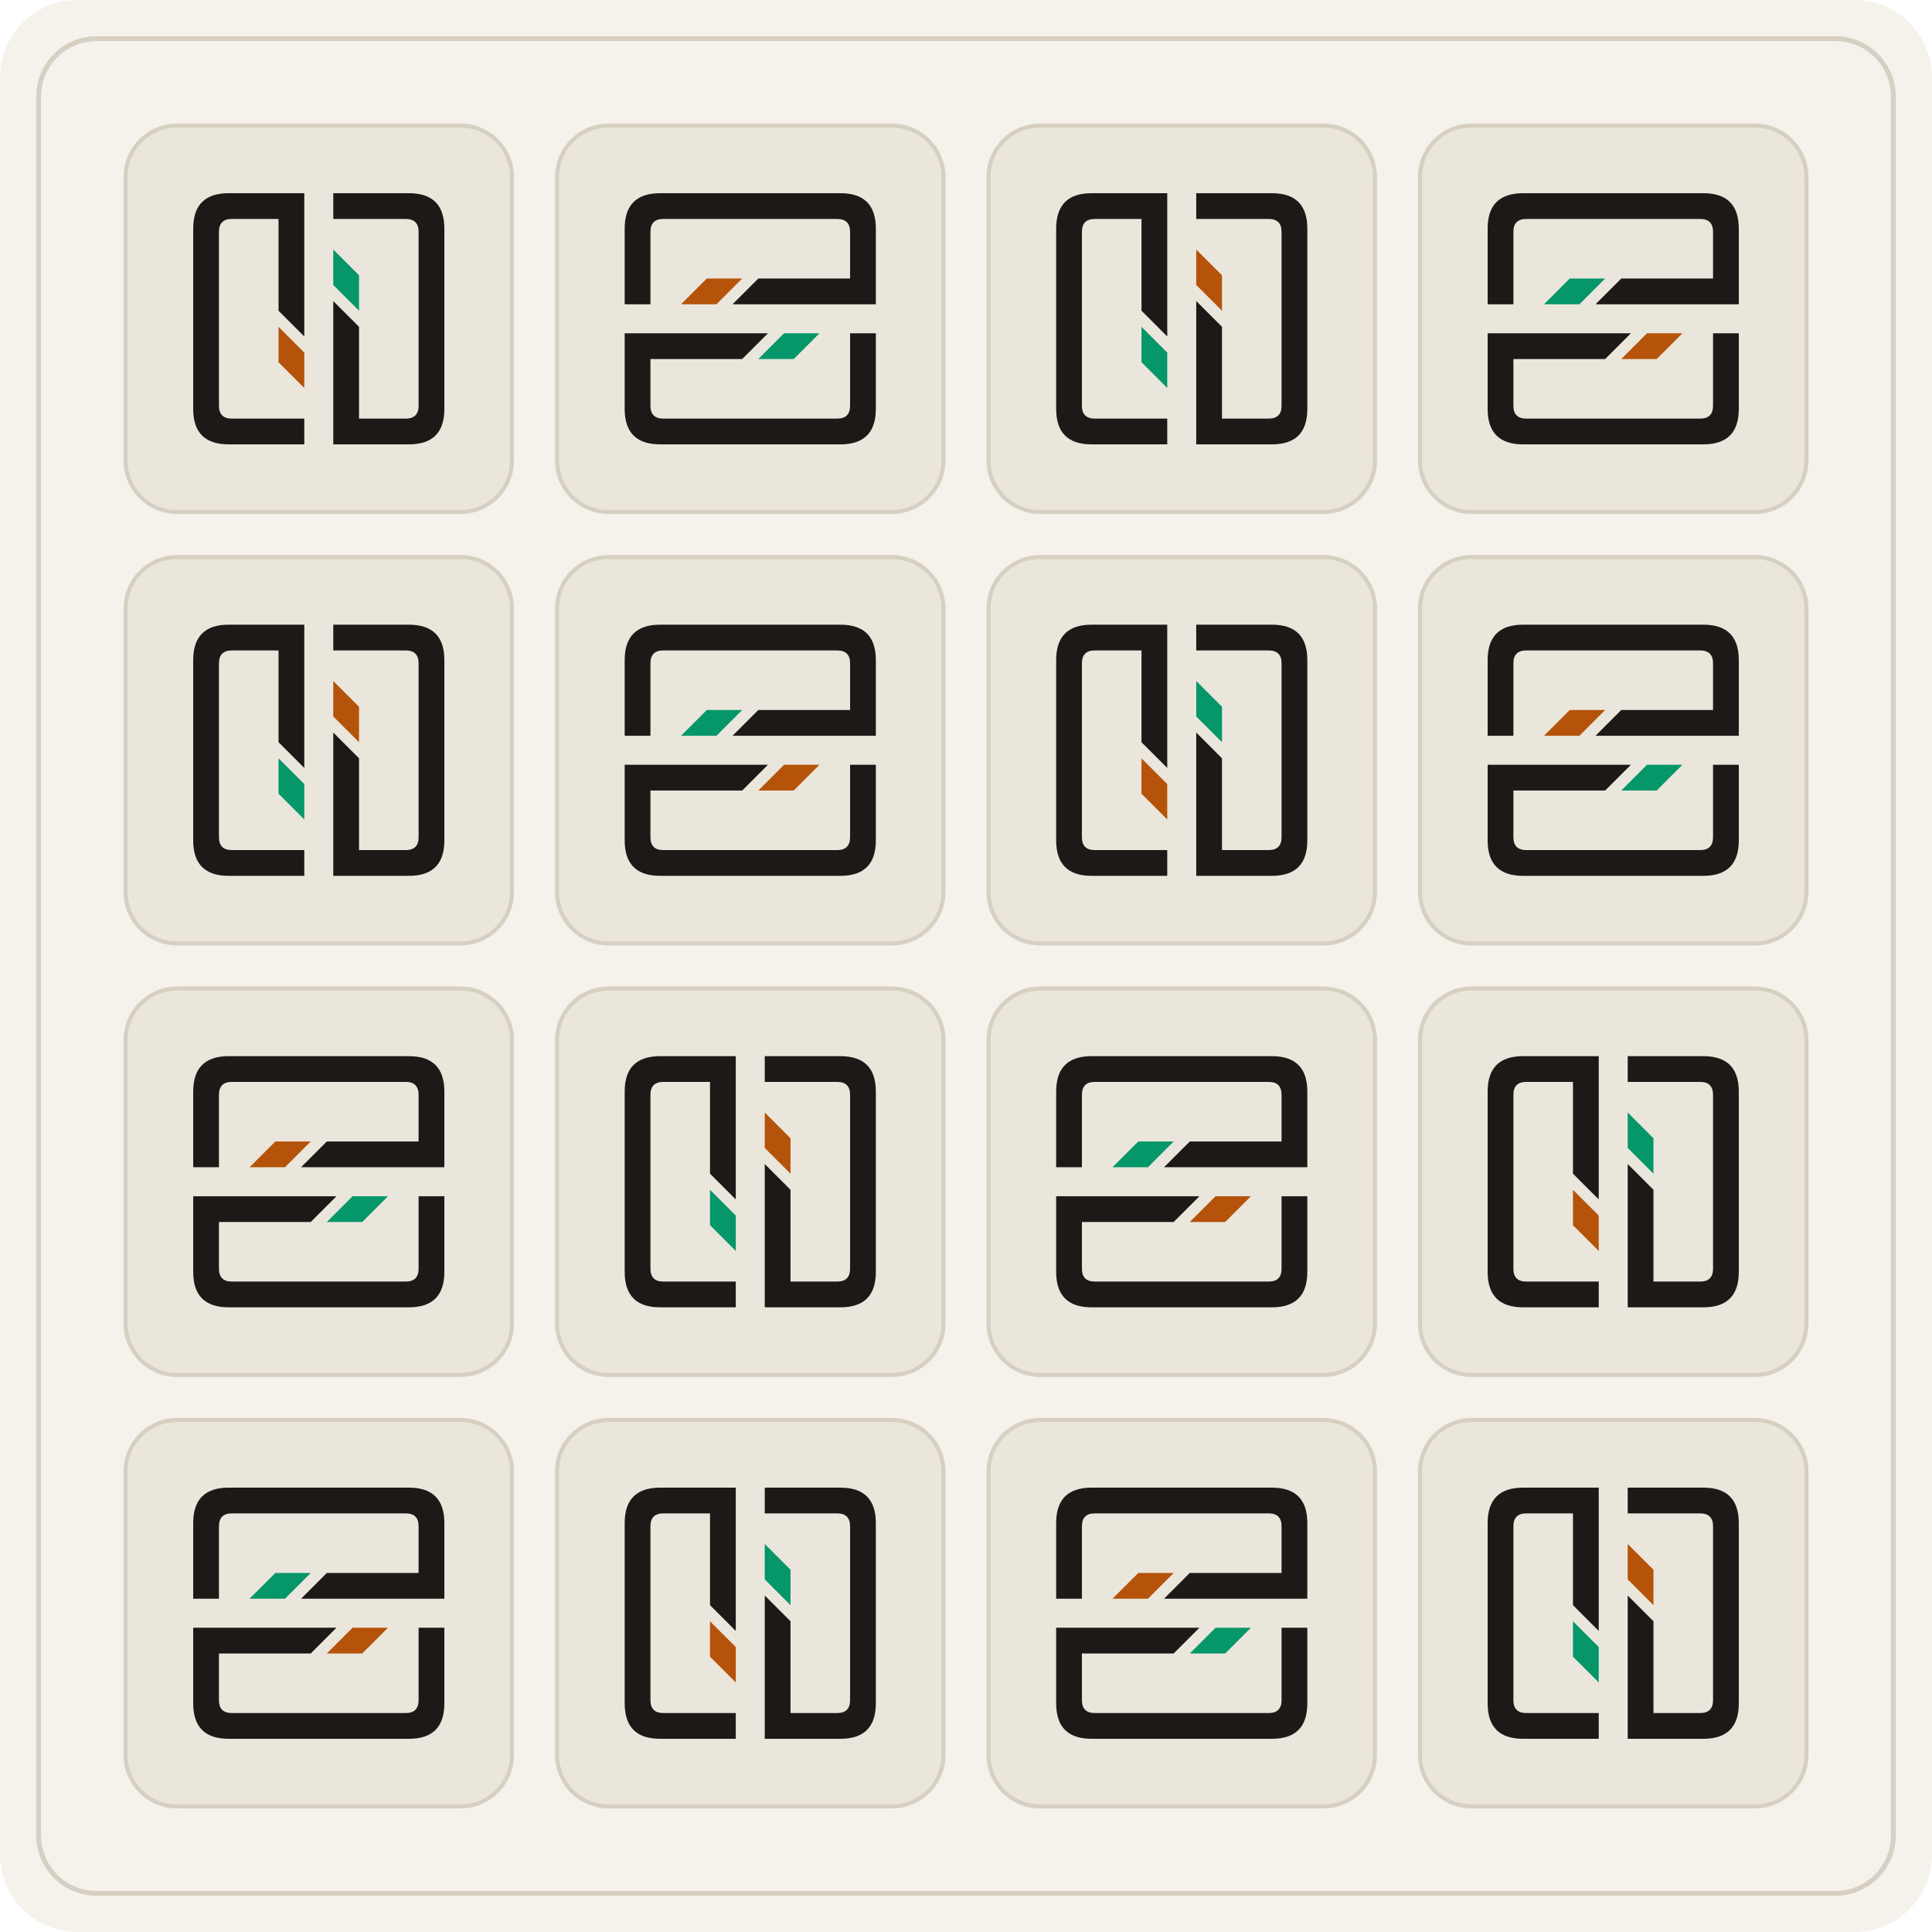
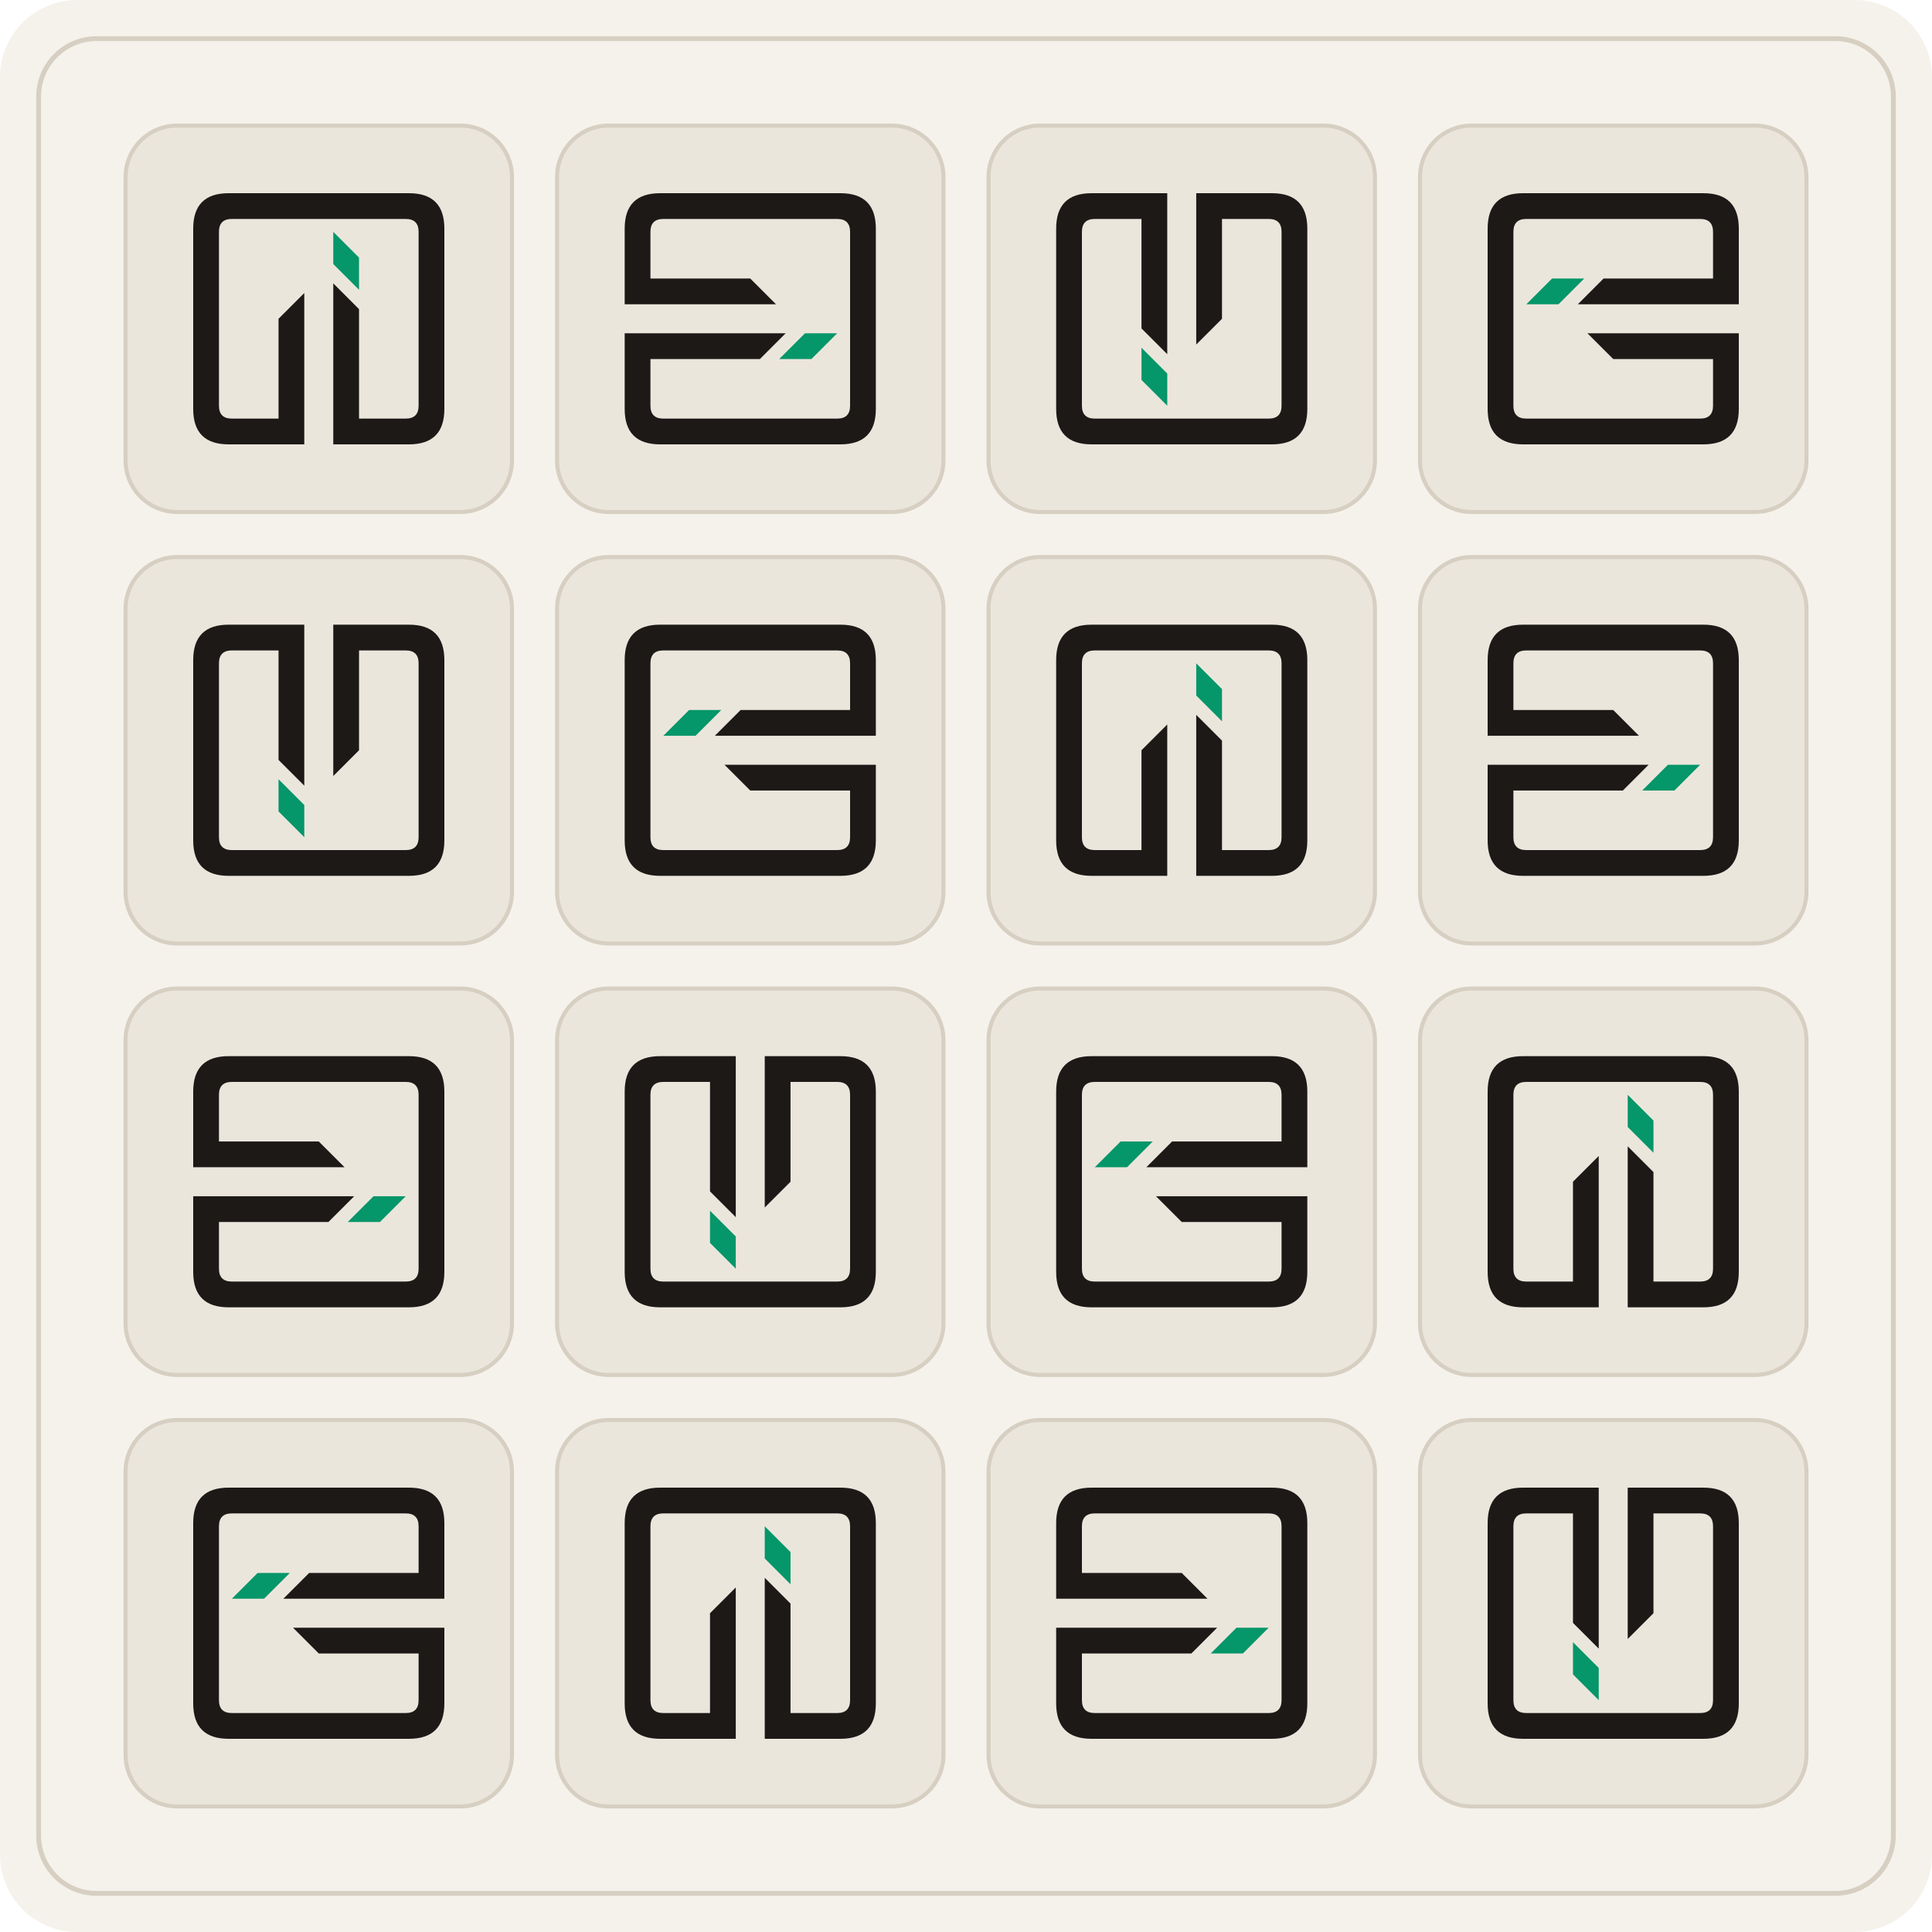
<svg xmlns="http://www.w3.org/2000/svg" viewBox="0 0 1200 1200" width="1200" height="1200">
  <rect width="1200" height="1200" rx="48" fill="#F5F2EB" />
  <rect x="24" y="24" width="1152" height="1152" rx="36" fill="none" stroke="#D6CFC2" stroke-width="3" />
  <g transform="translate(78,78)">
    <rect width="240" height="240" rx="32" fill="#EBE6DC" stroke="#D6CFC2" stroke-width="2.5" />
    <svg x="20" y="20" width="200" height="200" viewBox="0 0 100 100">
      <g transform="rotate(0 50 50)">
-         <path d="M 45.5 89 H 22 Q 11 89 11 78 V 22 Q 11 11 22 11 H 45.5 V 55.5 L 37.5 47.5 V 19 H 23 Q 19 19 19 23 V 77 Q 19 81 23 81 H 45.5 Z" fill="#1C1917" />
-         <polygon points="37.5,52.5 45.5,60.5 45.5,71.5 37.5,63.5" fill="#B45309" />
-         <path d="M 54.5 11 H 78 Q 89 11 89 22 V 78 Q 89 89 78 89 H 54.5 V 44.5 L 62.5 52.5 V 81 H 77 Q 81 81 81 77 V 23 Q 81 19 77 19 H 54.5 Z" fill="#1C1917" />
-         <polygon points="54.5,28.5 62.5,36.5 62.5,47.5 54.5,39.5" fill="#059669" />
+         <path d="M 37.5 50 L 45.5 42 V 89 H 22 Q 11 89 11 78 V 22 Q 11 11 22 11 H 78 Q 89 11 89 22 V 78 Q 89 89 78 89 H 54.5 V 39 L 62.5 47 V 81 H 77 Q 81 81 81 77 V 23 Q 81 19 77 19 H 23 Q 19 19 19 23 V 77 Q 19 81 23 81 H 37.5 Z" fill="#1C1917" />
+         <polygon points="54.5,23 62.5,31 62.5,41 54.5,33" fill="#059669" />
      </g>
    </svg>
  </g>
  <g transform="translate(346,78)">
    <rect width="240" height="240" rx="32" fill="#EBE6DC" stroke="#D6CFC2" stroke-width="2.5" />
    <svg x="20" y="20" width="200" height="200" viewBox="0 0 100 100">
      <g transform="rotate(90 50 50)">
-         <path d="M 45.5 89 H 22 Q 11 89 11 78 V 22 Q 11 11 22 11 H 45.5 V 55.5 L 37.5 47.5 V 19 H 23 Q 19 19 19 23 V 77 Q 19 81 23 81 H 45.5 Z" fill="#1C1917" />
-         <polygon points="37.5,52.5 45.5,60.5 45.5,71.5 37.5,63.5" fill="#B45309" />
-         <path d="M 54.5 11 H 78 Q 89 11 89 22 V 78 Q 89 89 78 89 H 54.5 V 44.5 L 62.5 52.5 V 81 H 77 Q 81 81 81 77 V 23 Q 81 19 77 19 H 54.5 Z" fill="#1C1917" />
-         <polygon points="54.5,28.5 62.5,36.5 62.5,47.5 54.5,39.5" fill="#059669" />
+         <path d="M 37.5 50 L 45.5 42 V 89 H 22 Q 11 89 11 78 V 22 Q 11 11 22 11 H 78 Q 89 11 89 22 V 78 Q 89 89 78 89 H 54.5 V 39 L 62.5 47 V 81 H 77 Q 81 81 81 77 V 23 Q 81 19 77 19 H 23 Q 19 19 19 23 V 77 Q 19 81 23 81 H 37.5 Z" fill="#1C1917" />
+         <polygon points="54.5,23 62.5,31 62.5,41 54.5,33" fill="#059669" />
      </g>
    </svg>
  </g>
  <g transform="translate(614,78)">
    <rect width="240" height="240" rx="32" fill="#EBE6DC" stroke="#D6CFC2" stroke-width="2.5" />
    <svg x="20" y="20" width="200" height="200" viewBox="0 0 100 100">
      <g transform="rotate(180 50 50)">
-         <path d="M 45.5 89 H 22 Q 11 89 11 78 V 22 Q 11 11 22 11 H 45.5 V 55.5 L 37.5 47.5 V 19 H 23 Q 19 19 19 23 V 77 Q 19 81 23 81 H 45.5 Z" fill="#1C1917" />
-         <polygon points="37.5,52.5 45.5,60.5 45.5,71.5 37.5,63.5" fill="#B45309" />
-         <path d="M 54.5 11 H 78 Q 89 11 89 22 V 78 Q 89 89 78 89 H 54.5 V 44.5 L 62.5 52.5 V 81 H 77 Q 81 81 81 77 V 23 Q 81 19 77 19 H 54.5 Z" fill="#1C1917" />
-         <polygon points="54.5,28.5 62.5,36.5 62.5,47.5 54.5,39.5" fill="#059669" />
+         <path d="M 37.5 50 L 45.5 42 V 89 H 22 Q 11 89 11 78 V 22 Q 11 11 22 11 H 78 Q 89 11 89 22 V 78 Q 89 89 78 89 H 54.5 V 39 L 62.5 47 V 81 H 77 Q 81 81 81 77 V 23 Q 81 19 77 19 H 23 Q 19 19 19 23 V 77 Q 19 81 23 81 H 37.5 Z" fill="#1C1917" />
+         <polygon points="54.5,23 62.5,31 62.5,41 54.5,33" fill="#059669" />
      </g>
    </svg>
  </g>
  <g transform="translate(882,78)">
    <rect width="240" height="240" rx="32" fill="#EBE6DC" stroke="#D6CFC2" stroke-width="2.5" />
    <svg x="20" y="20" width="200" height="200" viewBox="0 0 100 100">
      <g transform="rotate(270 50 50)">
-         <path d="M 45.5 89 H 22 Q 11 89 11 78 V 22 Q 11 11 22 11 H 45.5 V 55.5 L 37.5 47.5 V 19 H 23 Q 19 19 19 23 V 77 Q 19 81 23 81 H 45.5 Z" fill="#1C1917" />
-         <polygon points="37.5,52.5 45.5,60.5 45.5,71.5 37.5,63.5" fill="#B45309" />
-         <path d="M 54.5 11 H 78 Q 89 11 89 22 V 78 Q 89 89 78 89 H 54.5 V 44.5 L 62.5 52.5 V 81 H 77 Q 81 81 81 77 V 23 Q 81 19 77 19 H 54.5 Z" fill="#1C1917" />
-         <polygon points="54.5,28.5 62.5,36.5 62.5,47.5 54.5,39.5" fill="#059669" />
+         <path d="M 37.5 50 L 45.5 42 V 89 H 22 Q 11 89 11 78 V 22 Q 11 11 22 11 H 78 Q 89 11 89 22 V 78 Q 89 89 78 89 H 54.5 V 39 L 62.5 47 V 81 H 77 Q 81 81 81 77 V 23 Q 81 19 77 19 H 23 Q 19 19 19 23 V 77 Q 19 81 23 81 H 37.5 Z" fill="#1C1917" />
+         <polygon points="54.5,23 62.5,31 62.5,41 54.5,33" fill="#059669" />
      </g>
    </svg>
  </g>
  <g transform="translate(78,346)">
    <rect width="240" height="240" rx="32" fill="#EBE6DC" stroke="#D6CFC2" stroke-width="2.5" />
    <svg x="20" y="20" width="200" height="200" viewBox="0 0 100 100">
      <g transform="rotate(180 50 50)">
-         <path d="M 45.5 89 H 22 Q 11 89 11 78 V 22 Q 11 11 22 11 H 45.5 V 55.5 L 37.5 47.5 V 19 H 23 Q 19 19 19 23 V 77 Q 19 81 23 81 H 45.5 Z" fill="#1C1917" />
-         <polygon points="37.5,52.5 45.5,60.5 45.5,71.5 37.5,63.5" fill="#B45309" />
-         <path d="M 54.5 11 H 78 Q 89 11 89 22 V 78 Q 89 89 78 89 H 54.5 V 44.5 L 62.5 52.5 V 81 H 77 Q 81 81 81 77 V 23 Q 81 19 77 19 H 54.5 Z" fill="#1C1917" />
-         <polygon points="54.5,28.5 62.5,36.5 62.5,47.5 54.5,39.5" fill="#059669" />
+         <path d="M 37.5 50 L 45.5 42 V 89 H 22 Q 11 89 11 78 V 22 Q 11 11 22 11 H 78 Q 89 11 89 22 V 78 Q 89 89 78 89 H 54.5 V 39 L 62.5 47 V 81 H 77 Q 81 81 81 77 V 23 Q 81 19 77 19 H 23 Q 19 19 19 23 V 77 Q 19 81 23 81 H 37.5 Z" fill="#1C1917" />
+         <polygon points="54.5,23 62.5,31 62.5,41 54.5,33" fill="#059669" />
      </g>
    </svg>
  </g>
  <g transform="translate(346,346)">
    <rect width="240" height="240" rx="32" fill="#EBE6DC" stroke="#D6CFC2" stroke-width="2.5" />
    <svg x="20" y="20" width="200" height="200" viewBox="0 0 100 100">
      <g transform="rotate(270 50 50)">
-         <path d="M 45.5 89 H 22 Q 11 89 11 78 V 22 Q 11 11 22 11 H 45.5 V 55.5 L 37.5 47.5 V 19 H 23 Q 19 19 19 23 V 77 Q 19 81 23 81 H 45.5 Z" fill="#1C1917" />
-         <polygon points="37.5,52.5 45.5,60.5 45.5,71.5 37.5,63.5" fill="#B45309" />
-         <path d="M 54.5 11 H 78 Q 89 11 89 22 V 78 Q 89 89 78 89 H 54.5 V 44.5 L 62.5 52.5 V 81 H 77 Q 81 81 81 77 V 23 Q 81 19 77 19 H 54.5 Z" fill="#1C1917" />
-         <polygon points="54.5,28.5 62.5,36.5 62.5,47.5 54.5,39.5" fill="#059669" />
+         <path d="M 37.5 50 L 45.5 42 V 89 H 22 Q 11 89 11 78 V 22 Q 11 11 22 11 H 78 Q 89 11 89 22 V 78 Q 89 89 78 89 H 54.5 V 39 L 62.5 47 V 81 H 77 Q 81 81 81 77 V 23 Q 81 19 77 19 H 23 Q 19 19 19 23 V 77 Q 19 81 23 81 H 37.5 Z" fill="#1C1917" />
+         <polygon points="54.5,23 62.5,31 62.5,41 54.5,33" fill="#059669" />
      </g>
    </svg>
  </g>
  <g transform="translate(614,346)">
    <rect width="240" height="240" rx="32" fill="#EBE6DC" stroke="#D6CFC2" stroke-width="2.5" />
    <svg x="20" y="20" width="200" height="200" viewBox="0 0 100 100">
      <g transform="rotate(0 50 50)">
-         <path d="M 45.5 89 H 22 Q 11 89 11 78 V 22 Q 11 11 22 11 H 45.5 V 55.5 L 37.5 47.5 V 19 H 23 Q 19 19 19 23 V 77 Q 19 81 23 81 H 45.5 Z" fill="#1C1917" />
-         <polygon points="37.5,52.5 45.5,60.5 45.5,71.5 37.5,63.5" fill="#B45309" />
-         <path d="M 54.5 11 H 78 Q 89 11 89 22 V 78 Q 89 89 78 89 H 54.5 V 44.5 L 62.5 52.5 V 81 H 77 Q 81 81 81 77 V 23 Q 81 19 77 19 H 54.5 Z" fill="#1C1917" />
-         <polygon points="54.5,28.5 62.5,36.5 62.5,47.5 54.5,39.5" fill="#059669" />
+         <path d="M 37.5 50 L 45.5 42 V 89 H 22 Q 11 89 11 78 V 22 Q 11 11 22 11 H 78 Q 89 11 89 22 V 78 Q 89 89 78 89 H 54.5 V 39 L 62.5 47 V 81 H 77 Q 81 81 81 77 V 23 Q 81 19 77 19 H 23 Q 19 19 19 23 V 77 Q 19 81 23 81 H 37.5 Z" fill="#1C1917" />
+         <polygon points="54.5,23 62.5,31 62.5,41 54.5,33" fill="#059669" />
      </g>
    </svg>
  </g>
  <g transform="translate(882,346)">
    <rect width="240" height="240" rx="32" fill="#EBE6DC" stroke="#D6CFC2" stroke-width="2.5" />
    <svg x="20" y="20" width="200" height="200" viewBox="0 0 100 100">
      <g transform="rotate(90 50 50)">
-         <path d="M 45.5 89 H 22 Q 11 89 11 78 V 22 Q 11 11 22 11 H 45.5 V 55.5 L 37.5 47.5 V 19 H 23 Q 19 19 19 23 V 77 Q 19 81 23 81 H 45.5 Z" fill="#1C1917" />
-         <polygon points="37.5,52.5 45.5,60.5 45.5,71.5 37.5,63.5" fill="#B45309" />
-         <path d="M 54.5 11 H 78 Q 89 11 89 22 V 78 Q 89 89 78 89 H 54.5 V 44.5 L 62.5 52.5 V 81 H 77 Q 81 81 81 77 V 23 Q 81 19 77 19 H 54.5 Z" fill="#1C1917" />
-         <polygon points="54.5,28.5 62.5,36.5 62.5,47.5 54.5,39.5" fill="#059669" />
+         <path d="M 37.5 50 L 45.5 42 V 89 H 22 Q 11 89 11 78 V 22 Q 11 11 22 11 H 78 Q 89 11 89 22 V 78 Q 89 89 78 89 H 54.5 V 39 L 62.5 47 V 81 H 77 Q 81 81 81 77 V 23 Q 81 19 77 19 H 23 Q 19 19 19 23 V 77 Q 19 81 23 81 H 37.5 Z" fill="#1C1917" />
+         <polygon points="54.5,23 62.5,31 62.5,41 54.5,33" fill="#059669" />
      </g>
    </svg>
  </g>
  <g transform="translate(78,614)">
    <rect width="240" height="240" rx="32" fill="#EBE6DC" stroke="#D6CFC2" stroke-width="2.5" />
    <svg x="20" y="20" width="200" height="200" viewBox="0 0 100 100">
      <g transform="rotate(90 50 50)">
-         <path d="M 45.5 89 H 22 Q 11 89 11 78 V 22 Q 11 11 22 11 H 45.5 V 55.5 L 37.5 47.5 V 19 H 23 Q 19 19 19 23 V 77 Q 19 81 23 81 H 45.5 Z" fill="#1C1917" />
-         <polygon points="37.5,52.5 45.5,60.5 45.5,71.5 37.5,63.5" fill="#B45309" />
-         <path d="M 54.5 11 H 78 Q 89 11 89 22 V 78 Q 89 89 78 89 H 54.5 V 44.5 L 62.5 52.5 V 81 H 77 Q 81 81 81 77 V 23 Q 81 19 77 19 H 54.5 Z" fill="#1C1917" />
-         <polygon points="54.5,28.5 62.5,36.5 62.5,47.5 54.5,39.5" fill="#059669" />
+         <path d="M 37.5 50 L 45.5 42 V 89 H 22 Q 11 89 11 78 V 22 Q 11 11 22 11 H 78 Q 89 11 89 22 V 78 Q 89 89 78 89 H 54.5 V 39 L 62.5 47 V 81 H 77 Q 81 81 81 77 V 23 Q 81 19 77 19 H 23 Q 19 19 19 23 V 77 Q 19 81 23 81 H 37.5 Z" fill="#1C1917" />
+         <polygon points="54.5,23 62.5,31 62.5,41 54.5,33" fill="#059669" />
      </g>
    </svg>
  </g>
  <g transform="translate(346,614)">
    <rect width="240" height="240" rx="32" fill="#EBE6DC" stroke="#D6CFC2" stroke-width="2.5" />
    <svg x="20" y="20" width="200" height="200" viewBox="0 0 100 100">
      <g transform="rotate(180 50 50)">
-         <path d="M 45.5 89 H 22 Q 11 89 11 78 V 22 Q 11 11 22 11 H 45.5 V 55.5 L 37.5 47.5 V 19 H 23 Q 19 19 19 23 V 77 Q 19 81 23 81 H 45.5 Z" fill="#1C1917" />
-         <polygon points="37.5,52.5 45.5,60.5 45.5,71.5 37.5,63.5" fill="#B45309" />
-         <path d="M 54.5 11 H 78 Q 89 11 89 22 V 78 Q 89 89 78 89 H 54.5 V 44.5 L 62.5 52.5 V 81 H 77 Q 81 81 81 77 V 23 Q 81 19 77 19 H 54.5 Z" fill="#1C1917" />
-         <polygon points="54.5,28.5 62.5,36.5 62.5,47.5 54.5,39.5" fill="#059669" />
+         <path d="M 37.5 50 L 45.5 42 V 89 H 22 Q 11 89 11 78 V 22 Q 11 11 22 11 H 78 Q 89 11 89 22 V 78 Q 89 89 78 89 H 54.5 V 39 L 62.5 47 V 81 H 77 Q 81 81 81 77 V 23 Q 81 19 77 19 H 23 Q 19 19 19 23 V 77 Q 19 81 23 81 H 37.5 Z" fill="#1C1917" />
+         <polygon points="54.5,23 62.5,31 62.5,41 54.5,33" fill="#059669" />
      </g>
    </svg>
  </g>
  <g transform="translate(614,614)">
    <rect width="240" height="240" rx="32" fill="#EBE6DC" stroke="#D6CFC2" stroke-width="2.5" />
    <svg x="20" y="20" width="200" height="200" viewBox="0 0 100 100">
      <g transform="rotate(270 50 50)">
-         <path d="M 45.5 89 H 22 Q 11 89 11 78 V 22 Q 11 11 22 11 H 45.5 V 55.5 L 37.5 47.5 V 19 H 23 Q 19 19 19 23 V 77 Q 19 81 23 81 H 45.5 Z" fill="#1C1917" />
-         <polygon points="37.5,52.5 45.5,60.5 45.5,71.5 37.5,63.5" fill="#B45309" />
-         <path d="M 54.5 11 H 78 Q 89 11 89 22 V 78 Q 89 89 78 89 H 54.5 V 44.5 L 62.5 52.5 V 81 H 77 Q 81 81 81 77 V 23 Q 81 19 77 19 H 54.5 Z" fill="#1C1917" />
-         <polygon points="54.5,28.5 62.5,36.5 62.5,47.5 54.5,39.5" fill="#059669" />
+         <path d="M 37.5 50 L 45.5 42 V 89 H 22 Q 11 89 11 78 V 22 Q 11 11 22 11 H 78 Q 89 11 89 22 V 78 Q 89 89 78 89 H 54.5 V 39 L 62.5 47 V 81 H 77 Q 81 81 81 77 V 23 Q 81 19 77 19 H 23 Q 19 19 19 23 V 77 Q 19 81 23 81 H 37.5 Z" fill="#1C1917" />
+         <polygon points="54.5,23 62.5,31 62.5,41 54.5,33" fill="#059669" />
      </g>
    </svg>
  </g>
  <g transform="translate(882,614)">
    <rect width="240" height="240" rx="32" fill="#EBE6DC" stroke="#D6CFC2" stroke-width="2.5" />
    <svg x="20" y="20" width="200" height="200" viewBox="0 0 100 100">
      <g transform="rotate(0 50 50)">
-         <path d="M 45.5 89 H 22 Q 11 89 11 78 V 22 Q 11 11 22 11 H 45.5 V 55.5 L 37.5 47.5 V 19 H 23 Q 19 19 19 23 V 77 Q 19 81 23 81 H 45.5 Z" fill="#1C1917" />
-         <polygon points="37.5,52.5 45.5,60.5 45.5,71.5 37.5,63.5" fill="#B45309" />
-         <path d="M 54.5 11 H 78 Q 89 11 89 22 V 78 Q 89 89 78 89 H 54.5 V 44.5 L 62.5 52.5 V 81 H 77 Q 81 81 81 77 V 23 Q 81 19 77 19 H 54.5 Z" fill="#1C1917" />
-         <polygon points="54.5,28.5 62.5,36.5 62.5,47.5 54.5,39.5" fill="#059669" />
+         <path d="M 37.5 50 L 45.5 42 V 89 H 22 Q 11 89 11 78 V 22 Q 11 11 22 11 H 78 Q 89 11 89 22 V 78 Q 89 89 78 89 H 54.5 V 39 L 62.5 47 V 81 H 77 Q 81 81 81 77 V 23 Q 81 19 77 19 H 23 Q 19 19 19 23 V 77 Q 19 81 23 81 H 37.5 Z" fill="#1C1917" />
+         <polygon points="54.5,23 62.5,31 62.5,41 54.5,33" fill="#059669" />
      </g>
    </svg>
  </g>
  <g transform="translate(78,882)">
    <rect width="240" height="240" rx="32" fill="#EBE6DC" stroke="#D6CFC2" stroke-width="2.5" />
    <svg x="20" y="20" width="200" height="200" viewBox="0 0 100 100">
      <g transform="rotate(270 50 50)">
-         <path d="M 45.5 89 H 22 Q 11 89 11 78 V 22 Q 11 11 22 11 H 45.5 V 55.5 L 37.5 47.5 V 19 H 23 Q 19 19 19 23 V 77 Q 19 81 23 81 H 45.5 Z" fill="#1C1917" />
-         <polygon points="37.5,52.5 45.5,60.5 45.5,71.5 37.5,63.5" fill="#B45309" />
-         <path d="M 54.5 11 H 78 Q 89 11 89 22 V 78 Q 89 89 78 89 H 54.5 V 44.5 L 62.5 52.5 V 81 H 77 Q 81 81 81 77 V 23 Q 81 19 77 19 H 54.5 Z" fill="#1C1917" />
-         <polygon points="54.5,28.5 62.5,36.5 62.5,47.5 54.5,39.5" fill="#059669" />
+         <path d="M 37.5 50 L 45.5 42 V 89 H 22 Q 11 89 11 78 V 22 Q 11 11 22 11 H 78 Q 89 11 89 22 V 78 Q 89 89 78 89 H 54.5 V 39 L 62.5 47 V 81 H 77 Q 81 81 81 77 V 23 Q 81 19 77 19 H 23 Q 19 19 19 23 V 77 Q 19 81 23 81 H 37.5 Z" fill="#1C1917" />
+         <polygon points="54.5,23 62.5,31 62.5,41 54.5,33" fill="#059669" />
      </g>
    </svg>
  </g>
  <g transform="translate(346,882)">
    <rect width="240" height="240" rx="32" fill="#EBE6DC" stroke="#D6CFC2" stroke-width="2.5" />
    <svg x="20" y="20" width="200" height="200" viewBox="0 0 100 100">
      <g transform="rotate(0 50 50)">
-         <path d="M 45.5 89 H 22 Q 11 89 11 78 V 22 Q 11 11 22 11 H 45.5 V 55.5 L 37.5 47.5 V 19 H 23 Q 19 19 19 23 V 77 Q 19 81 23 81 H 45.5 Z" fill="#1C1917" />
-         <polygon points="37.5,52.5 45.5,60.5 45.5,71.5 37.5,63.5" fill="#B45309" />
-         <path d="M 54.5 11 H 78 Q 89 11 89 22 V 78 Q 89 89 78 89 H 54.5 V 44.5 L 62.5 52.5 V 81 H 77 Q 81 81 81 77 V 23 Q 81 19 77 19 H 54.5 Z" fill="#1C1917" />
-         <polygon points="54.5,28.5 62.5,36.5 62.5,47.5 54.5,39.5" fill="#059669" />
+         <path d="M 37.5 50 L 45.5 42 V 89 H 22 Q 11 89 11 78 V 22 Q 11 11 22 11 H 78 Q 89 11 89 22 V 78 Q 89 89 78 89 H 54.5 V 39 L 62.5 47 V 81 H 77 Q 81 81 81 77 V 23 Q 81 19 77 19 H 23 Q 19 19 19 23 V 77 Q 19 81 23 81 H 37.5 Z" fill="#1C1917" />
+         <polygon points="54.5,23 62.5,31 62.5,41 54.5,33" fill="#059669" />
      </g>
    </svg>
  </g>
  <g transform="translate(614,882)">
    <rect width="240" height="240" rx="32" fill="#EBE6DC" stroke="#D6CFC2" stroke-width="2.5" />
    <svg x="20" y="20" width="200" height="200" viewBox="0 0 100 100">
      <g transform="rotate(90 50 50)">
-         <path d="M 45.5 89 H 22 Q 11 89 11 78 V 22 Q 11 11 22 11 H 45.5 V 55.5 L 37.5 47.5 V 19 H 23 Q 19 19 19 23 V 77 Q 19 81 23 81 H 45.5 Z" fill="#1C1917" />
-         <polygon points="37.5,52.5 45.5,60.5 45.5,71.5 37.5,63.5" fill="#B45309" />
-         <path d="M 54.5 11 H 78 Q 89 11 89 22 V 78 Q 89 89 78 89 H 54.5 V 44.5 L 62.5 52.5 V 81 H 77 Q 81 81 81 77 V 23 Q 81 19 77 19 H 54.5 Z" fill="#1C1917" />
-         <polygon points="54.5,28.5 62.5,36.5 62.5,47.5 54.5,39.5" fill="#059669" />
+         <path d="M 37.5 50 L 45.5 42 V 89 H 22 Q 11 89 11 78 V 22 Q 11 11 22 11 H 78 Q 89 11 89 22 V 78 Q 89 89 78 89 H 54.5 V 39 L 62.5 47 V 81 H 77 Q 81 81 81 77 V 23 Q 81 19 77 19 H 23 Q 19 19 19 23 V 77 Q 19 81 23 81 H 37.5 Z" fill="#1C1917" />
+         <polygon points="54.5,23 62.5,31 62.5,41 54.5,33" fill="#059669" />
      </g>
    </svg>
  </g>
  <g transform="translate(882,882)">
    <rect width="240" height="240" rx="32" fill="#EBE6DC" stroke="#D6CFC2" stroke-width="2.5" />
    <svg x="20" y="20" width="200" height="200" viewBox="0 0 100 100">
      <g transform="rotate(180 50 50)">
-         <path d="M 45.5 89 H 22 Q 11 89 11 78 V 22 Q 11 11 22 11 H 45.5 V 55.5 L 37.5 47.5 V 19 H 23 Q 19 19 19 23 V 77 Q 19 81 23 81 H 45.5 Z" fill="#1C1917" />
-         <polygon points="37.5,52.5 45.5,60.5 45.5,71.5 37.5,63.5" fill="#B45309" />
-         <path d="M 54.5 11 H 78 Q 89 11 89 22 V 78 Q 89 89 78 89 H 54.5 V 44.5 L 62.5 52.5 V 81 H 77 Q 81 81 81 77 V 23 Q 81 19 77 19 H 54.5 Z" fill="#1C1917" />
-         <polygon points="54.5,28.5 62.5,36.5 62.5,47.5 54.5,39.5" fill="#059669" />
+         <path d="M 37.5 50 L 45.5 42 V 89 H 22 Q 11 89 11 78 V 22 Q 11 11 22 11 H 78 Q 89 11 89 22 V 78 Q 89 89 78 89 H 54.5 V 39 L 62.5 47 V 81 H 77 Q 81 81 81 77 V 23 Q 81 19 77 19 H 23 Q 19 19 19 23 V 77 Q 19 81 23 81 H 37.5 Z" fill="#1C1917" />
+         <polygon points="54.5,23 62.5,31 62.5,41 54.5,33" fill="#059669" />
      </g>
    </svg>
  </g>
</svg>
